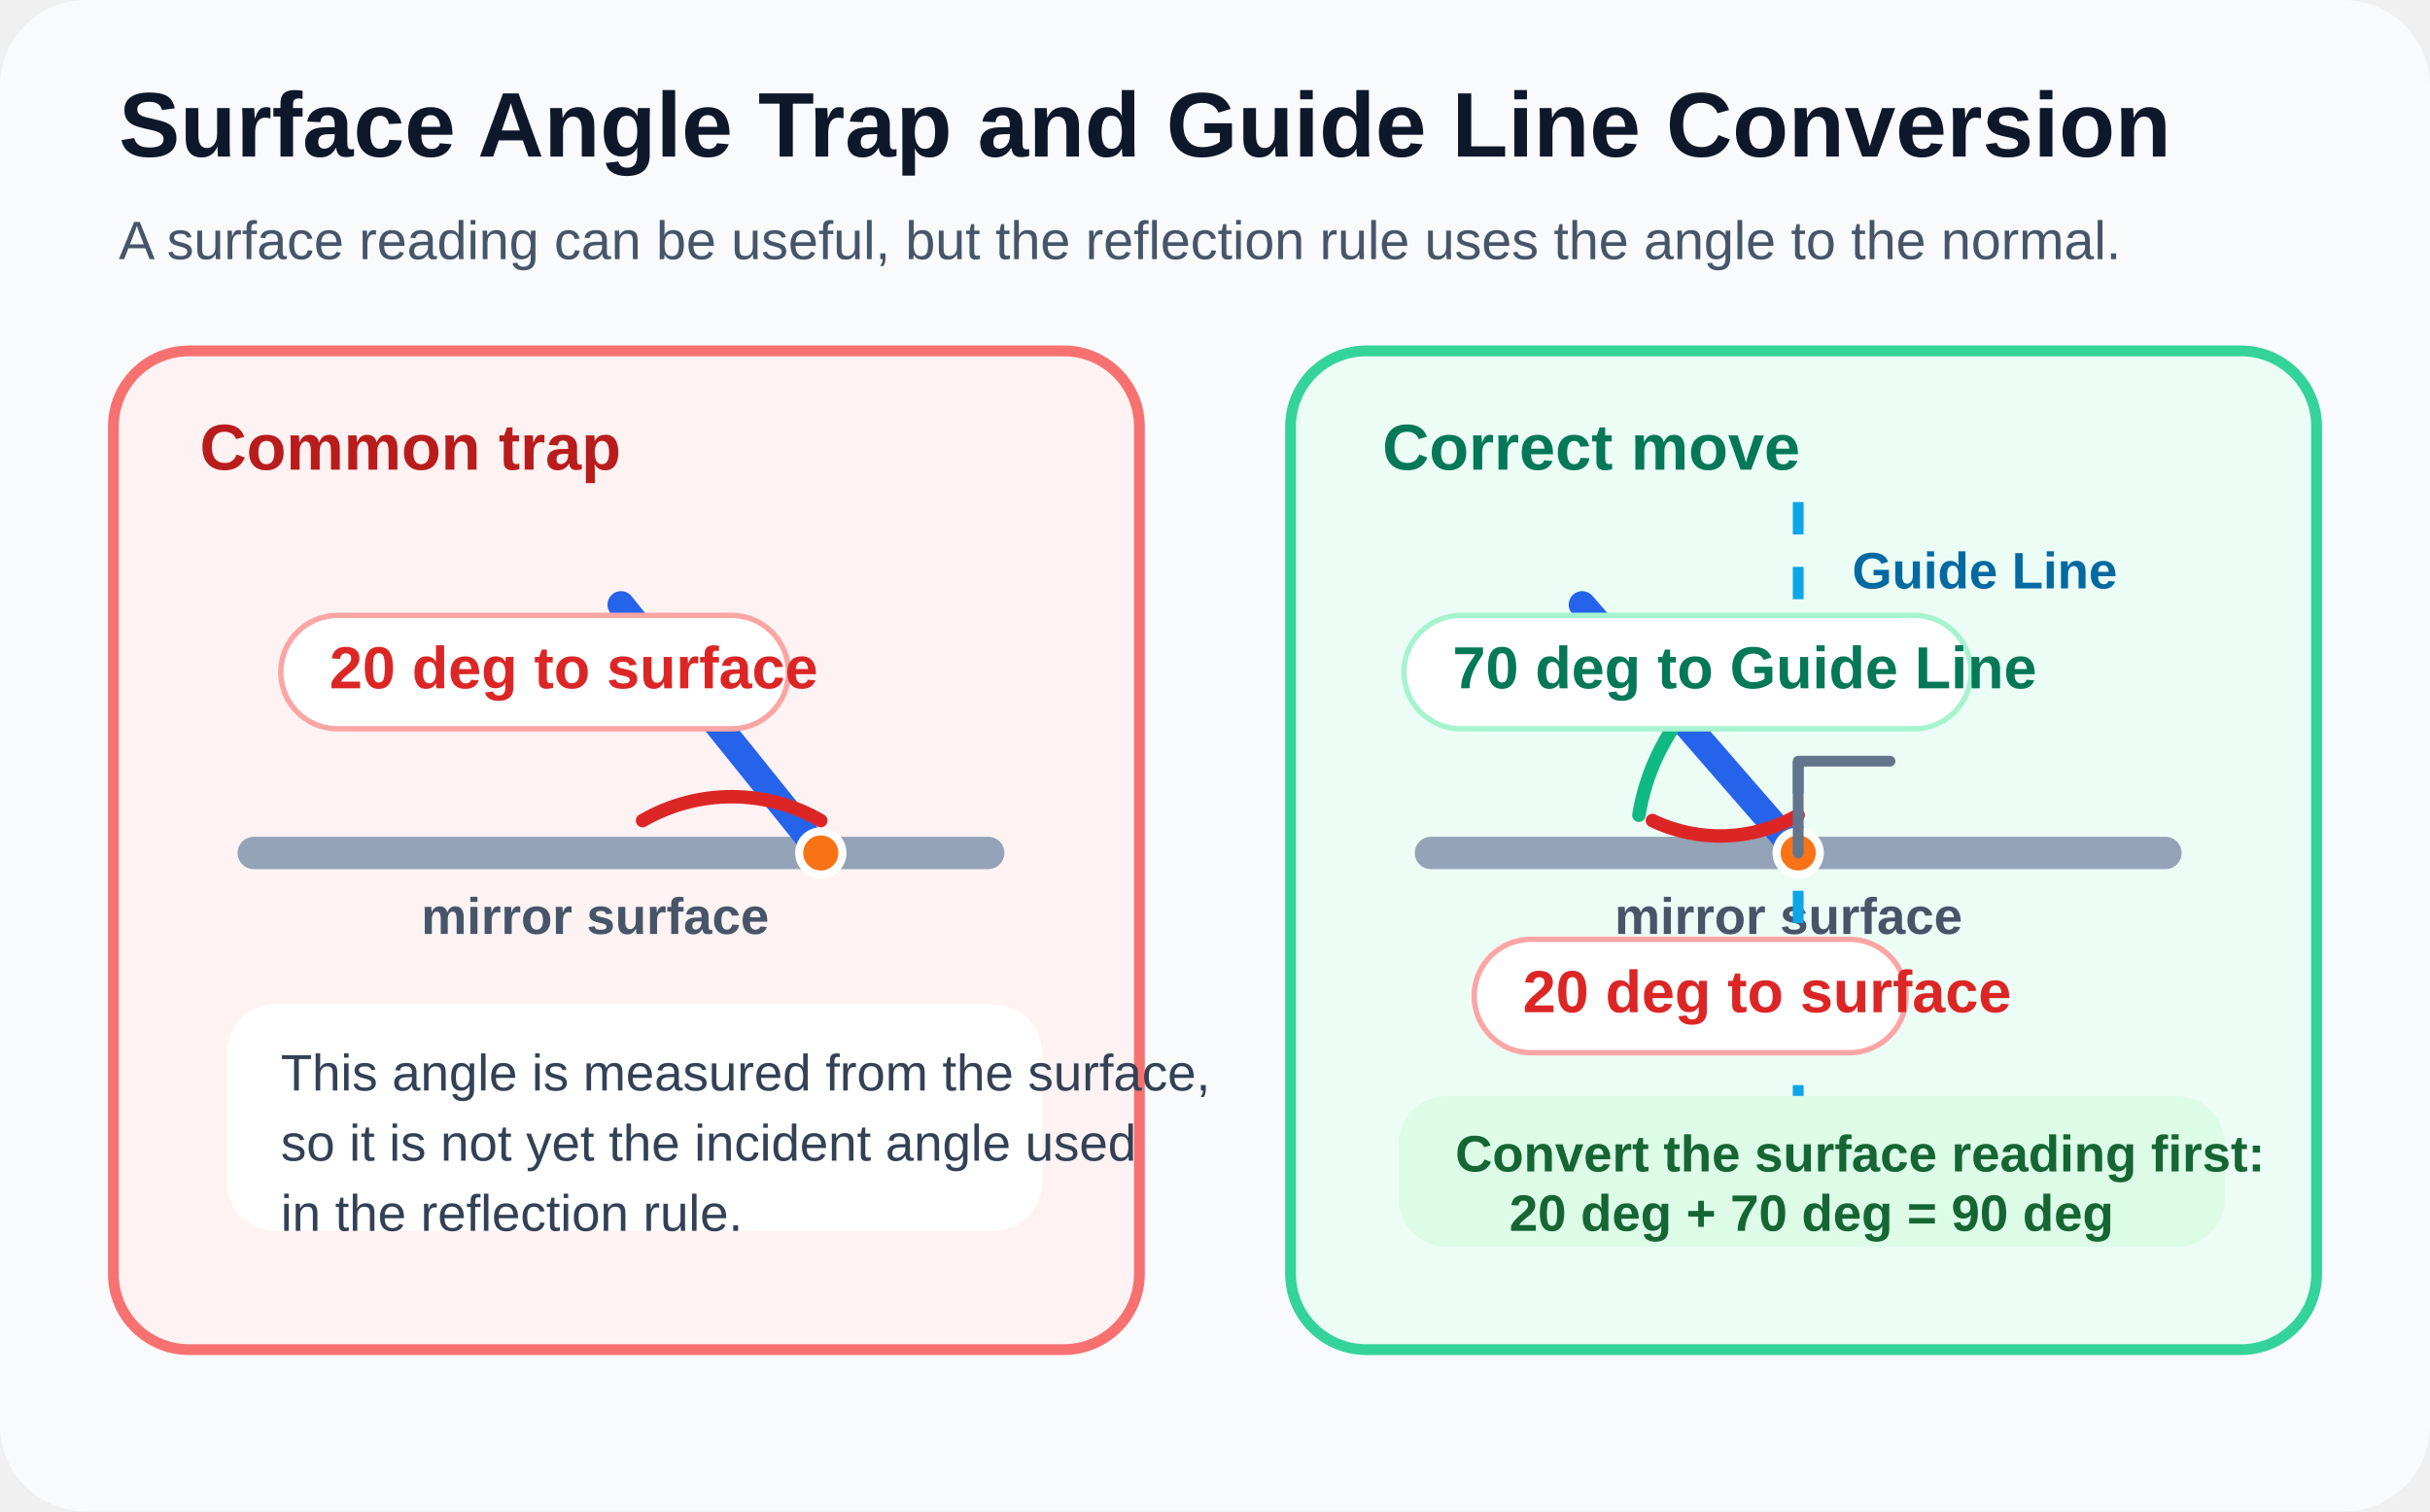
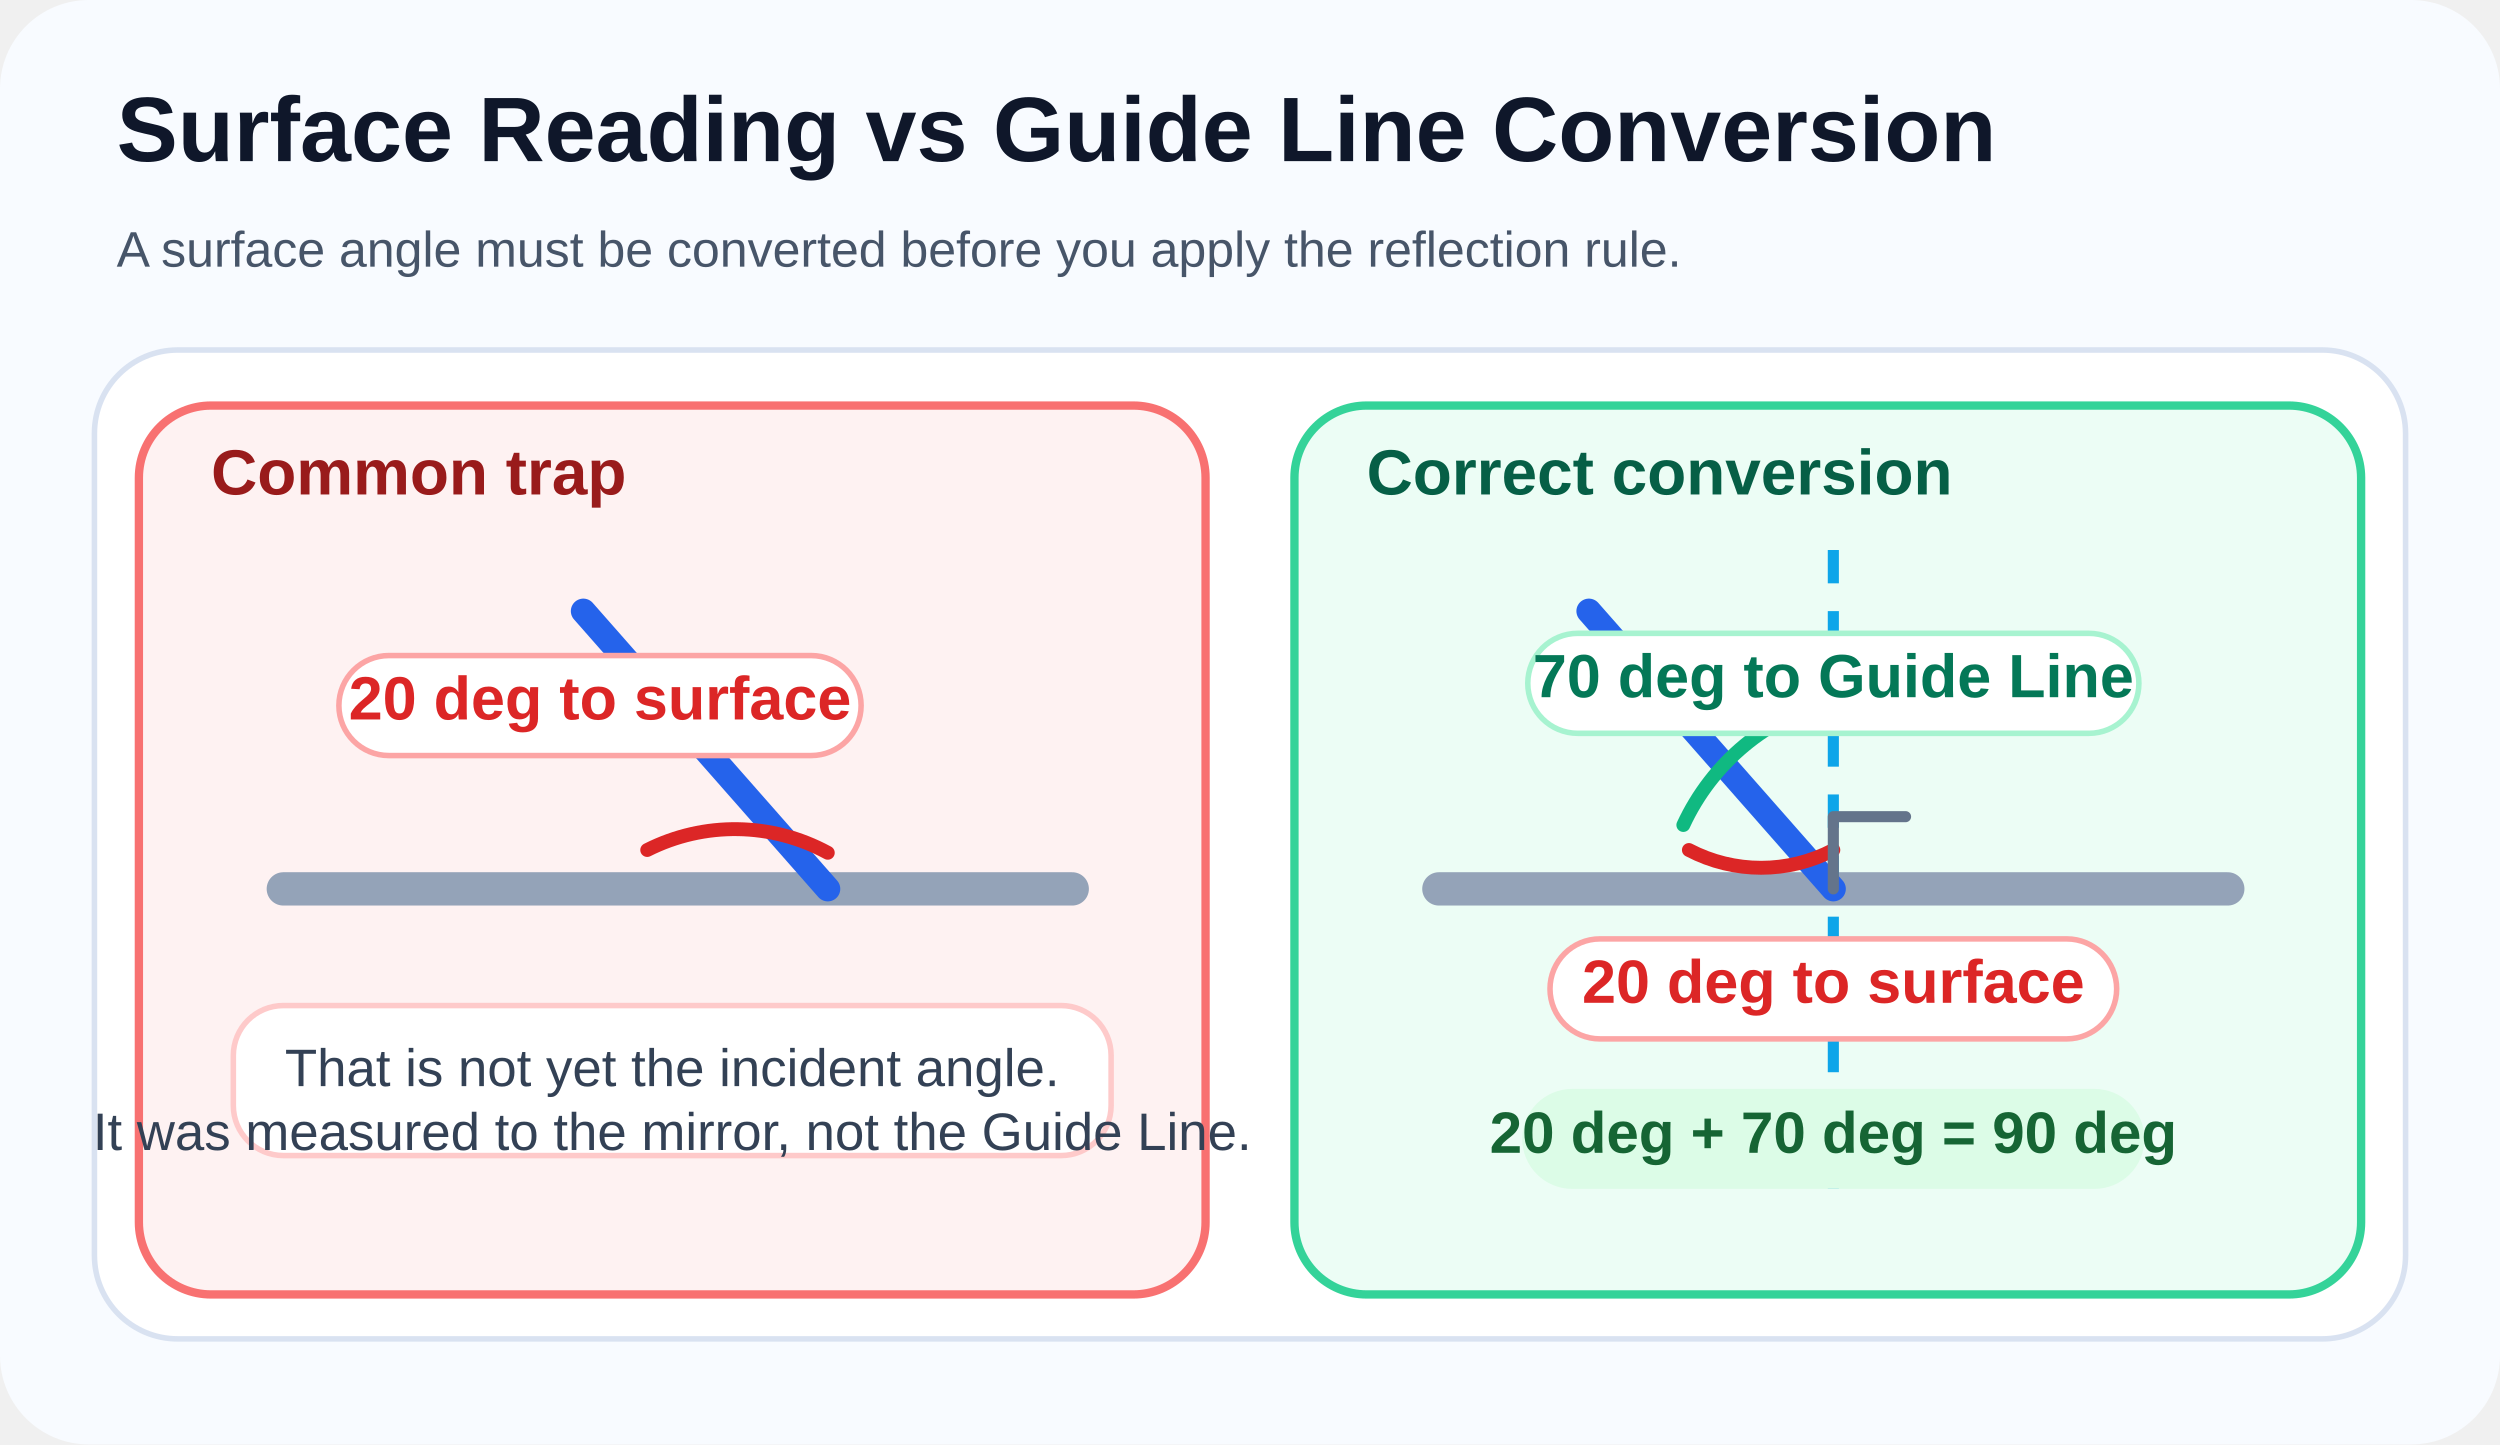
- <svg xmlns="http://www.w3.org/2000/svg" width="900" height="560" viewBox="0 0 900 560" fill="none">
-   <rect width="900" height="560" rx="32" fill="#F8FAFC" />
+ <svg xmlns="http://www.w3.org/2000/svg" width="900" height="520" viewBox="0 0 900 520" fill="none">
+   <rect width="900" height="520" rx="32" fill="#F8FBFF" />
  <g font-family="Segoe UI, Arial, sans-serif">
-     <text x="44" y="58" fill="#0F172A" font-size="34" font-weight="700">Surface Angle Trap and Guide Line Conversion</text>
-     <text x="44" y="96" fill="#475569" font-size="20">A surface reading can be useful, but the reflection rule uses the angle to the normal.</text>
-     <rect x="42" y="130" width="380" height="370" rx="28" fill="#FEF2F2" stroke="#F87171" stroke-width="4" />
-     <rect x="478" y="130" width="380" height="370" rx="28" fill="#ECFDF5" stroke="#34D399" stroke-width="4" />
-     <text x="74" y="174" fill="#B91C1C" font-size="24" font-weight="700">Common trap</text>
-     <line x1="94" y1="316" x2="366" y2="316" stroke="#94A3B8" stroke-width="12" stroke-linecap="round" />
-     <text x="156" y="346" fill="#475569" font-size="19" font-weight="600">mirror surface</text>
-     <line x1="230" y1="224" x2="304" y2="316" stroke="#2563EB" stroke-width="10" stroke-linecap="round" />
-     <circle cx="304" cy="316" r="8" fill="#F97316" stroke="#FFFFFF" stroke-width="3" />
-     <path d="M304 304 A66 66 0 0 0 238 304" stroke="#DC2626" stroke-width="5" fill="none" stroke-linecap="round" />
-     <rect x="104" y="228" width="188" height="42" rx="21" fill="#FFFFFF" stroke="#FCA5A5" stroke-width="2" />
-     <text x="122" y="255" fill="#DC2626" font-size="22" font-weight="700">20 deg to surface</text>
-     <rect x="84" y="372" width="302" height="84" rx="18" fill="#FFFFFF" />
-     <text x="104" y="404" fill="#334155" font-size="19">This angle is measured from the surface,</text>
-     <text x="104" y="430" fill="#334155" font-size="19">so it is not yet the incident angle used</text>
-     <text x="104" y="456" fill="#334155" font-size="19">in the reflection rule.</text>
-     <text x="512" y="174" fill="#047857" font-size="24" font-weight="700">Correct move</text>
-     <line x1="530" y1="316" x2="802" y2="316" stroke="#94A3B8" stroke-width="12" stroke-linecap="round" />
-     <text x="598" y="346" fill="#475569" font-size="19" font-weight="600">mirror surface</text>
-     <line x1="666" y1="186" x2="666" y2="430" stroke="#0EA5E9" stroke-width="4" stroke-dasharray="12 12" />
-     <text x="686" y="218" fill="#0369A1" font-size="19" font-weight="700">Guide Line</text>
-     <path d="M586 224 L666 316" stroke="#2563EB" stroke-width="10" stroke-linecap="round" />
-     <circle cx="666" cy="316" r="8" fill="#F97316" stroke="#FFFFFF" stroke-width="3" />
-     <path d="M666 236 A82 82 0 0 0 607 302" stroke="#10B981" stroke-width="5" fill="none" stroke-linecap="round" />
-     <path d="M666 302 A58 58 0 0 1 612 304" stroke="#DC2626" stroke-width="5" fill="none" stroke-linecap="round" />
-     <path d="M666 316 V282 H700" stroke="#64748B" stroke-width="4" fill="none" stroke-linecap="round" stroke-linejoin="round" />
-     <rect x="520" y="228" width="210" height="42" rx="21" fill="#FFFFFF" stroke="#A7F3D0" stroke-width="2" />
-     <text x="538" y="255" fill="#047857" font-size="22" font-weight="700">70 deg to Guide Line</text>
-     <rect x="546" y="348" width="160" height="42" rx="21" fill="#FFFFFF" stroke="#FCA5A5" stroke-width="2" />
-     <text x="564" y="375" fill="#DC2626" font-size="22" font-weight="700">20 deg to surface</text>
-     <rect x="518" y="406" width="306" height="56" rx="18" fill="#DCFCE7" />
-     <text x="539" y="434" fill="#166534" font-size="19" font-weight="700">Convert the surface reading first:</text>
-     <text x="559" y="456" fill="#166534" font-size="19" font-weight="700">20 deg + 70 deg = 90 deg</text>
+     <text x="42" y="58" fill="#0F172A" font-size="33" font-weight="700">Surface Reading vs Guide Line Conversion</text>
+     <text x="42" y="96" fill="#475569" font-size="18">A surface angle must be converted before you apply the reflection rule.</text>
+     <rect x="34" y="126" width="832" height="356" rx="30" fill="#FFFFFF" stroke="#D9E2F1" stroke-width="2" />
+     <rect x="50" y="146" width="384" height="320" rx="26" fill="#FEF2F2" stroke="#F87171" stroke-width="3" />
+     <rect x="466" y="146" width="384" height="320" rx="26" fill="#ECFDF5" stroke="#34D399" stroke-width="3" />
+     <text x="76" y="178" fill="#991B1B" font-size="23" font-weight="700">Common trap</text>
+     <line x1="102" y1="320" x2="386" y2="320" stroke="#94A3B8" stroke-width="12" stroke-linecap="round" />
+     <line x1="210" y1="220" x2="298" y2="320" stroke="#2563EB" stroke-width="9" stroke-linecap="round" />
+     <path d="M298 307 A70 70 0 0 0 233 306" stroke="#DC2626" stroke-width="5" fill="none" stroke-linecap="round" />
+     <rect x="122" y="236" width="188" height="36" rx="18" fill="#FFFFFF" stroke="#FCA5A5" stroke-width="2" />
+     <text x="216" y="259" fill="#DC2626" font-size="22" font-weight="700" text-anchor="middle">20 deg to surface</text>
+     <rect x="84" y="362" width="316" height="54" rx="18" fill="#FFFFFF" stroke="#FECACA" stroke-width="2" />
+     <text x="242" y="391" fill="#334155" font-size="19" text-anchor="middle">That is not yet the incident angle.</text>
+     <text x="242" y="414" fill="#334155" font-size="19" text-anchor="middle">It was measured to the mirror, not the Guide Line.</text>
+     <text x="492" y="178" fill="#065F46" font-size="23" font-weight="700">Correct conversion</text>
+     <line x1="518" y1="320" x2="802" y2="320" stroke="#94A3B8" stroke-width="12" stroke-linecap="round" />
+     <line x1="660" y1="198" x2="660" y2="428" stroke="#0EA5E9" stroke-width="4" stroke-dasharray="12 10" />
+     <line x1="572" y1="220" x2="660" y2="320" stroke="#2563EB" stroke-width="9" stroke-linecap="round" />
+     <path d="M660 252 A82 82 0 0 0 606 297" stroke="#10B981" stroke-width="5" fill="none" stroke-linecap="round" />
+     <path d="M660 306 A56 56 0 0 1 608 306" stroke="#DC2626" stroke-width="5" fill="none" stroke-linecap="round" />
+     <path d="M660 320 V294 H686" stroke="#64748B" stroke-width="4" fill="none" stroke-linecap="round" stroke-linejoin="round" />
+     <rect x="550" y="228" width="220" height="36" rx="18" fill="#FFFFFF" stroke="#A7F3D0" stroke-width="2" />
+     <text x="660" y="251" fill="#047857" font-size="22" font-weight="700" text-anchor="middle">70 deg to Guide Line</text>
+     <rect x="558" y="338" width="204" height="36" rx="18" fill="#FFFFFF" stroke="#FCA5A5" stroke-width="2" />
+     <text x="660" y="361" fill="#DC2626" font-size="22" font-weight="700" text-anchor="middle">20 deg to surface</text>
+     <rect x="548" y="392" width="224" height="36" rx="18" fill="#DCFCE7" />
+     <text x="660" y="415" fill="#166534" font-size="21" font-weight="700" text-anchor="middle">20 deg + 70 deg = 90 deg</text>
  </g>
</svg>
